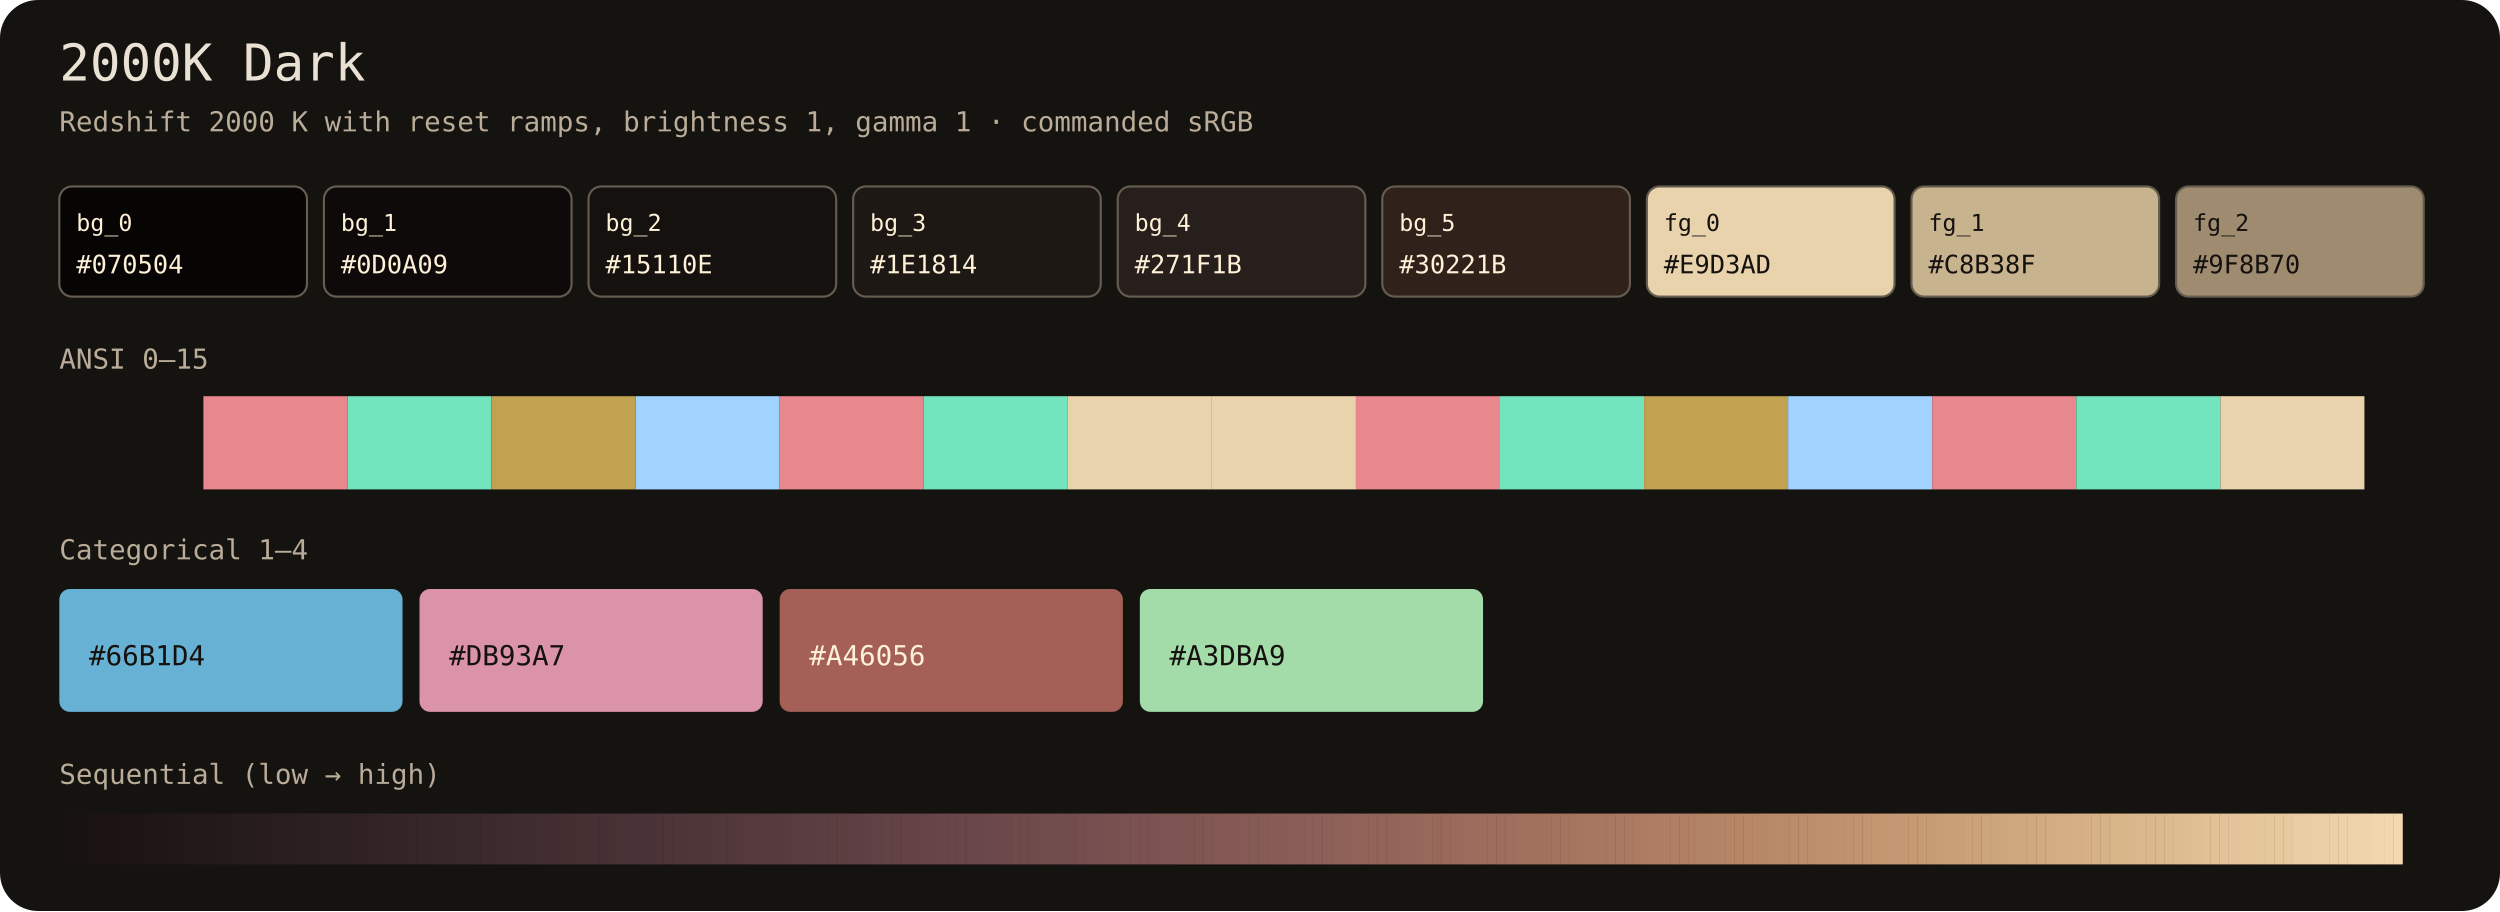
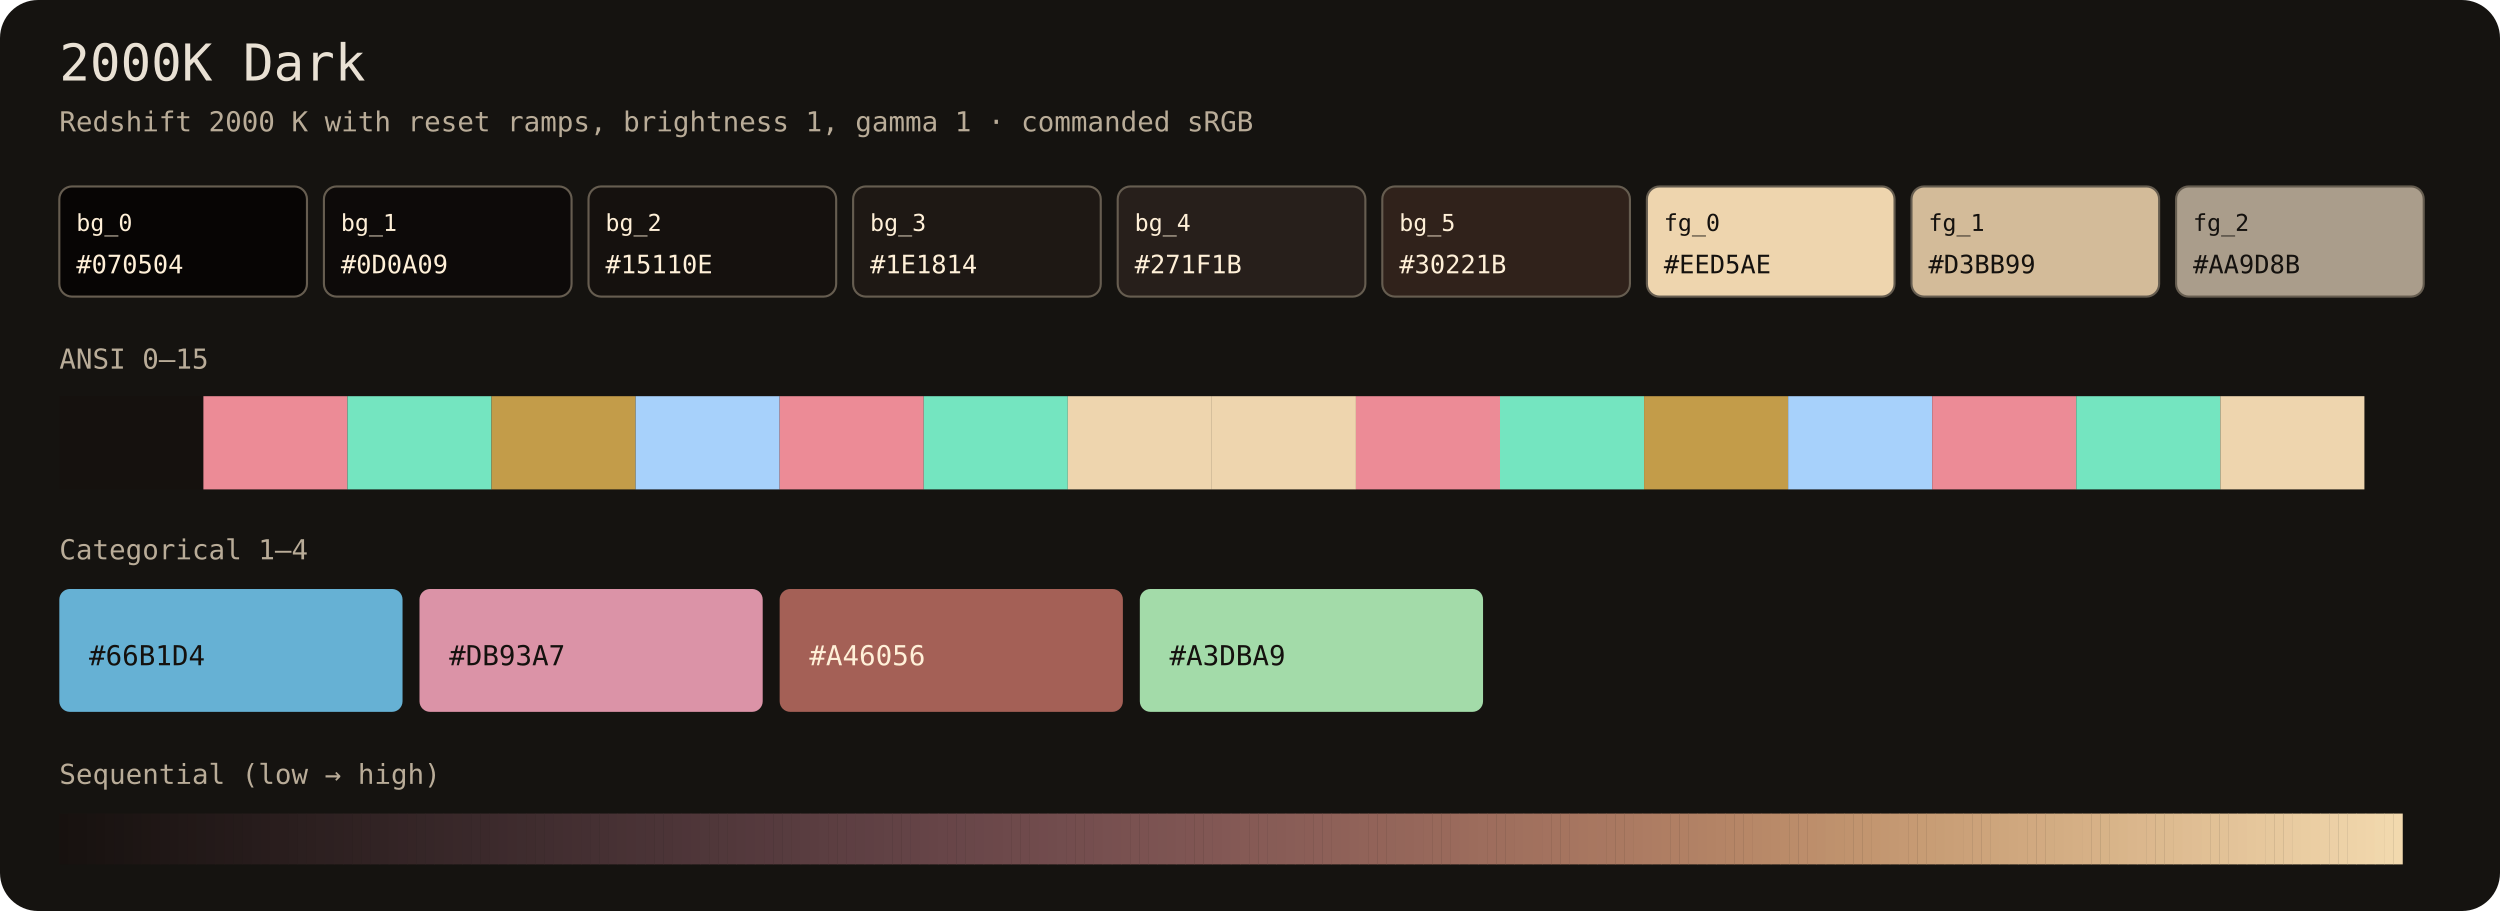
<svg xmlns="http://www.w3.org/2000/svg" width="1180" height="430" viewBox="0 0 1180 430">
  <rect width="100%" height="100%" rx="18" fill="#151310" />
  <text x="28" y="38" fill="#E9E1D4" font-size="24" font-family="ui-monospace, SFMono-Regular, Menlo, monospace">2000K Dark</text>
  <text x="28" y="62" fill="#B9AC98" font-size="13" font-family="ui-monospace, SFMono-Regular, Menlo, monospace">Redshift 2000 K with reset ramps, brightness 1, gamma 1 · commanded sRGB</text>
  <rect x="28.00" y="88" width="116.89" height="52" rx="6" fill="#070504" stroke="#665D50" />
  <text x="36" y="109" fill="#FFF0D8" font-size="11" font-family="ui-monospace, SFMono-Regular, Menlo, monospace">bg_0</text>
  <text x="36" y="129" fill="#FFF0D8" font-size="12" font-family="ui-monospace, SFMono-Regular, Menlo, monospace">#070504</text>
  <rect x="152.89" y="88" width="116.89" height="52" rx="6" fill="#0D0A09" stroke="#665D50" />
  <text x="160.889" y="109" fill="#FFF0D8" font-size="11" font-family="ui-monospace, SFMono-Regular, Menlo, monospace">bg_1</text>
  <text x="160.889" y="129" fill="#FFF0D8" font-size="12" font-family="ui-monospace, SFMono-Regular, Menlo, monospace">#0D0A09</text>
  <rect x="277.78" y="88" width="116.89" height="52" rx="6" fill="#15110E" stroke="#665D50" />
  <text x="285.778" y="109" fill="#FFF0D8" font-size="11" font-family="ui-monospace, SFMono-Regular, Menlo, monospace">bg_2</text>
  <text x="285.778" y="129" fill="#FFF0D8" font-size="12" font-family="ui-monospace, SFMono-Regular, Menlo, monospace">#15110E</text>
  <rect x="402.67" y="88" width="116.89" height="52" rx="6" fill="#1E1814" stroke="#665D50" />
  <text x="410.667" y="109" fill="#FFF0D8" font-size="11" font-family="ui-monospace, SFMono-Regular, Menlo, monospace">bg_3</text>
  <text x="410.667" y="129" fill="#FFF0D8" font-size="12" font-family="ui-monospace, SFMono-Regular, Menlo, monospace">#1E1814</text>
  <rect x="527.56" y="88" width="116.89" height="52" rx="6" fill="#271F1B" stroke="#665D50" />
  <text x="535.556" y="109" fill="#FFF0D8" font-size="11" font-family="ui-monospace, SFMono-Regular, Menlo, monospace">bg_4</text>
  <text x="535.556" y="129" fill="#FFF0D8" font-size="12" font-family="ui-monospace, SFMono-Regular, Menlo, monospace">#271F1B</text>
  <rect x="652.44" y="88" width="116.89" height="52" rx="6" fill="#30221B" stroke="#665D50" />
  <text x="660.444" y="109" fill="#FFF0D8" font-size="11" font-family="ui-monospace, SFMono-Regular, Menlo, monospace">bg_5</text>
  <text x="660.444" y="129" fill="#FFF0D8" font-size="12" font-family="ui-monospace, SFMono-Regular, Menlo, monospace">#30221B</text>
-   <rect x="777.33" y="88" width="116.89" height="52" rx="6" fill="#E9D3AD" stroke="#665D50" />
+   <rect x="777.33" y="88" width="116.89" height="52" rx="6" fill="#EED5AE" stroke="#665D50" />
  <text x="785.333" y="109" fill="#14110E" font-size="11" font-family="ui-monospace, SFMono-Regular, Menlo, monospace">fg_0</text>
-   <text x="785.333" y="129" fill="#14110E" font-size="12" font-family="ui-monospace, SFMono-Regular, Menlo, monospace">#E9D3AD</text>
-   <rect x="902.22" y="88" width="116.89" height="52" rx="6" fill="#C8B38F" stroke="#665D50" />
+   <text x="785.333" y="129" fill="#14110E" font-size="12" font-family="ui-monospace, SFMono-Regular, Menlo, monospace">#EED5AE</text>
+   <rect x="902.22" y="88" width="116.89" height="52" rx="6" fill="#D3BB99" stroke="#665D50" />
  <text x="910.222" y="109" fill="#14110E" font-size="11" font-family="ui-monospace, SFMono-Regular, Menlo, monospace">fg_1</text>
-   <text x="910.222" y="129" fill="#14110E" font-size="12" font-family="ui-monospace, SFMono-Regular, Menlo, monospace">#C8B38F</text>
-   <rect x="1027.11" y="88" width="116.89" height="52" rx="6" fill="#9F8B70" stroke="#665D50" />
+   <text x="910.222" y="129" fill="#14110E" font-size="12" font-family="ui-monospace, SFMono-Regular, Menlo, monospace">#D3BB99</text>
+   <rect x="1027.11" y="88" width="116.89" height="52" rx="6" fill="#AA9D8B" stroke="#665D50" />
  <text x="1035.111" y="109" fill="#14110E" font-size="11" font-family="ui-monospace, SFMono-Regular, Menlo, monospace">fg_2</text>
-   <text x="1035.111" y="129" fill="#14110E" font-size="12" font-family="ui-monospace, SFMono-Regular, Menlo, monospace">#9F8B70</text>
+   <text x="1035.111" y="129" fill="#14110E" font-size="12" font-family="ui-monospace, SFMono-Regular, Menlo, monospace">#AA9D8B</text>
  <text x="28" y="174" fill="#B9AC98" font-size="13" font-family="ui-monospace, SFMono-Regular, Menlo, monospace">ANSI 0–15</text>
  <rect x="28" y="187" width="68" height="44" fill="#15110E" />
-   <rect x="96" y="187" width="68" height="44" fill="#E9878F" />
-   <rect x="164" y="187" width="68" height="44" fill="#72E5BE" />
-   <rect x="232" y="187" width="68" height="44" fill="#C0A251" />
-   <rect x="300" y="187" width="68" height="44" fill="#A0D3FF" />
-   <rect x="368" y="187" width="68" height="44" fill="#E9878F" />
-   <rect x="436" y="187" width="68" height="44" fill="#72E5BE" />
-   <rect x="504" y="187" width="68" height="44" fill="#E9D3AD" />
-   <rect x="572" y="187" width="68" height="44" fill="#E9D3AD" />
-   <rect x="640" y="187" width="68" height="44" fill="#E9878F" />
-   <rect x="708" y="187" width="68" height="44" fill="#72E5BE" />
-   <rect x="776" y="187" width="68" height="44" fill="#C0A251" />
-   <rect x="844" y="187" width="68" height="44" fill="#A0D3FF" />
-   <rect x="912" y="187" width="68" height="44" fill="#E9878F" />
-   <rect x="980" y="187" width="68" height="44" fill="#72E5BE" />
-   <rect x="1048" y="187" width="68" height="44" fill="#E9D3AD" />
+   <rect x="96" y="187" width="68" height="44" fill="#EC8B96" />
+   <rect x="164" y="187" width="68" height="44" fill="#74E5C0" />
+   <rect x="232" y="187" width="68" height="44" fill="#C39C49" />
+   <rect x="300" y="187" width="68" height="44" fill="#A7D1FB" />
+   <rect x="368" y="187" width="68" height="44" fill="#EC8B96" />
+   <rect x="436" y="187" width="68" height="44" fill="#74E5C0" />
+   <rect x="504" y="187" width="68" height="44" fill="#EED5AE" />
+   <rect x="572" y="187" width="68" height="44" fill="#EED5AE" />
+   <rect x="640" y="187" width="68" height="44" fill="#EC8B96" />
+   <rect x="708" y="187" width="68" height="44" fill="#74E5C0" />
+   <rect x="776" y="187" width="68" height="44" fill="#C39C49" />
+   <rect x="844" y="187" width="68" height="44" fill="#A7D1FB" />
+   <rect x="912" y="187" width="68" height="44" fill="#EC8B96" />
+   <rect x="980" y="187" width="68" height="44" fill="#74E5C0" />
+   <rect x="1048" y="187" width="68" height="44" fill="#EED5AE" />
  <text x="28" y="264" fill="#B9AC98" font-size="13" font-family="ui-monospace, SFMono-Regular, Menlo, monospace">Categorical 1–4</text>
  <rect x="28" y="278" width="162" height="58" rx="5" fill="#66B1D4" />
  <text x="42" y="314" fill="#14110E" font-size="13" font-family="ui-monospace, SFMono-Regular, Menlo, monospace">#66B1D4</text>
  <rect x="198" y="278" width="162" height="58" rx="5" fill="#DB93A7" />
  <text x="212" y="314" fill="#14110E" font-size="13" font-family="ui-monospace, SFMono-Regular, Menlo, monospace">#DB93A7</text>
  <rect x="368" y="278" width="162" height="58" rx="5" fill="#A46056" />
  <text x="382" y="314" fill="#FFF0D8" font-size="13" font-family="ui-monospace, SFMono-Regular, Menlo, monospace">#A46056</text>
  <rect x="538" y="278" width="162" height="58" rx="5" fill="#A3DBA9" />
  <text x="552" y="314" fill="#14110E" font-size="13" font-family="ui-monospace, SFMono-Regular, Menlo, monospace">#A3DBA9</text>
  <text x="28" y="370" fill="#B9AC98" font-size="13" font-family="ui-monospace, SFMono-Regular, Menlo, monospace">Sequential (low → high)</text>
  <rect x="28.00" y="384" width="4.5" height="24" fill="#17110F" />
  <rect x="32.32" y="384" width="4.5" height="24" fill="#181210" />
  <rect x="36.64" y="384" width="4.5" height="24" fill="#181210" />
  <rect x="40.96" y="384" width="4.5" height="24" fill="#191311" />
  <rect x="45.28" y="384" width="4.5" height="24" fill="#1A1311" />
  <rect x="49.60" y="384" width="4.5" height="24" fill="#1B1412" />
  <rect x="53.92" y="384" width="4.5" height="24" fill="#1B1413" />
  <rect x="58.24" y="384" width="4.5" height="24" fill="#1C1513" />
  <rect x="62.56" y="384" width="4.5" height="24" fill="#1D1514" />
  <rect x="66.88" y="384" width="4.5" height="24" fill="#1E1614" />
  <rect x="71.20" y="384" width="4.5" height="24" fill="#1F1615" />
  <rect x="75.52" y="384" width="4.5" height="24" fill="#1F1716" />
  <rect x="79.84" y="384" width="4.5" height="24" fill="#201716" />
  <rect x="84.16" y="384" width="4.5" height="24" fill="#211817" />
  <rect x="88.48" y="384" width="4.5" height="24" fill="#221817" />
  <rect x="92.80" y="384" width="4.5" height="24" fill="#221918" />
  <rect x="97.12" y="384" width="4.5" height="24" fill="#231919" />
  <rect x="101.44" y="384" width="4.5" height="24" fill="#241A19" />
  <rect x="105.76" y="384" width="4.5" height="24" fill="#251A1A" />
  <rect x="110.08" y="384" width="4.5" height="24" fill="#251B1A" />
  <rect x="114.40" y="384" width="4.5" height="24" fill="#261B1B" />
  <rect x="118.72" y="384" width="4.5" height="24" fill="#271C1C" />
  <rect x="123.04" y="384" width="4.5" height="24" fill="#281C1C" />
  <rect x="127.36" y="384" width="4.5" height="24" fill="#291D1D" />
  <rect x="131.68" y="384" width="4.5" height="24" fill="#291D1D" />
  <rect x="136.00" y="384" width="4.5" height="24" fill="#2A1E1E" />
  <rect x="140.32" y="384" width="4.5" height="24" fill="#2B1F1F" />
  <rect x="144.64" y="384" width="4.5" height="24" fill="#2C1F1F" />
  <rect x="148.96" y="384" width="4.5" height="24" fill="#2D2020" />
  <rect x="153.28" y="384" width="4.5" height="24" fill="#2D2021" />
  <rect x="157.60" y="384" width="4.5" height="24" fill="#2E2121" />
  <rect x="161.92" y="384" width="4.5" height="24" fill="#2F2122" />
  <rect x="166.24" y="384" width="4.5" height="24" fill="#302222" />
  <rect x="170.56" y="384" width="4.5" height="24" fill="#312223" />
  <rect x="174.88" y="384" width="4.5" height="24" fill="#312324" />
  <rect x="179.20" y="384" width="4.5" height="24" fill="#322324" />
  <rect x="183.52" y="384" width="4.5" height="24" fill="#332425" />
  <rect x="187.84" y="384" width="4.5" height="24" fill="#342426" />
  <rect x="192.16" y="384" width="4.5" height="24" fill="#352526" />
  <rect x="196.48" y="384" width="4.5" height="24" fill="#352627" />
  <rect x="200.80" y="384" width="4.5" height="24" fill="#362628" />
  <rect x="205.12" y="384" width="4.5" height="24" fill="#372728" />
  <rect x="209.44" y="384" width="4.5" height="24" fill="#382729" />
  <rect x="213.76" y="384" width="4.5" height="24" fill="#392829" />
  <rect x="218.08" y="384" width="4.5" height="24" fill="#39282A" />
  <rect x="222.40" y="384" width="4.5" height="24" fill="#3A292B" />
  <rect x="226.72" y="384" width="4.5" height="24" fill="#3B292B" />
  <rect x="231.04" y="384" width="4.5" height="24" fill="#3C2A2C" />
  <rect x="235.36" y="384" width="4.5" height="24" fill="#3D2A2D" />
  <rect x="239.68" y="384" width="4.5" height="24" fill="#3E2B2D" />
  <rect x="244.00" y="384" width="4.5" height="24" fill="#3E2C2E" />
  <rect x="248.32" y="384" width="4.5" height="24" fill="#3F2C2E" />
  <rect x="252.64" y="384" width="4.5" height="24" fill="#402D2F" />
  <rect x="256.96" y="384" width="4.5" height="24" fill="#412D30" />
  <rect x="261.28" y="384" width="4.5" height="24" fill="#422E30" />
  <rect x="265.60" y="384" width="4.5" height="24" fill="#432E31" />
  <rect x="269.92" y="384" width="4.5" height="24" fill="#442F31" />
  <rect x="274.24" y="384" width="4.5" height="24" fill="#442F32" />
  <rect x="278.56" y="384" width="4.5" height="24" fill="#453033" />
  <rect x="282.88" y="384" width="4.5" height="24" fill="#463033" />
  <rect x="287.20" y="384" width="4.5" height="24" fill="#473134" />
  <rect x="291.52" y="384" width="4.5" height="24" fill="#483234" />
  <rect x="295.84" y="384" width="4.5" height="24" fill="#493235" />
  <rect x="300.16" y="384" width="4.5" height="24" fill="#493336" />
  <rect x="304.48" y="384" width="4.5" height="24" fill="#4A3336" />
  <rect x="308.80" y="384" width="4.5" height="24" fill="#4B3437" />
  <rect x="313.12" y="384" width="4.5" height="24" fill="#4C3437" />
  <rect x="317.44" y="384" width="4.5" height="24" fill="#4D3538" />
  <rect x="321.76" y="384" width="4.5" height="24" fill="#4E3539" />
  <rect x="326.08" y="384" width="4.5" height="24" fill="#4F3639" />
  <rect x="330.40" y="384" width="4.5" height="24" fill="#4F373A" />
  <rect x="334.72" y="384" width="4.5" height="24" fill="#50373A" />
  <rect x="339.04" y="384" width="4.5" height="24" fill="#51383B" />
  <rect x="343.36" y="384" width="4.5" height="24" fill="#52383B" />
  <rect x="347.68" y="384" width="4.5" height="24" fill="#53393C" />
  <rect x="352.00" y="384" width="4.5" height="24" fill="#54393D" />
  <rect x="356.32" y="384" width="4.5" height="24" fill="#553A3D" />
  <rect x="360.64" y="384" width="4.5" height="24" fill="#563A3E" />
  <rect x="364.96" y="384" width="4.5" height="24" fill="#563B3E" />
  <rect x="369.28" y="384" width="4.5" height="24" fill="#573C3F" />
  <rect x="373.60" y="384" width="4.5" height="24" fill="#583C3F" />
  <rect x="377.92" y="384" width="4.5" height="24" fill="#593D40" />
  <rect x="382.24" y="384" width="4.5" height="24" fill="#5A3D40" />
  <rect x="386.56" y="384" width="4.5" height="24" fill="#5B3E41" />
  <rect x="390.88" y="384" width="4.5" height="24" fill="#5C3E41" />
  <rect x="395.20" y="384" width="4.5" height="24" fill="#5D3F42" />
  <rect x="399.52" y="384" width="4.5" height="24" fill="#5E3F43" />
  <rect x="403.84" y="384" width="4.5" height="24" fill="#5E4043" />
  <rect x="408.16" y="384" width="4.5" height="24" fill="#5F4044" />
  <rect x="412.48" y="384" width="4.5" height="24" fill="#604144" />
  <rect x="416.80" y="384" width="4.5" height="24" fill="#614245" />
  <rect x="421.12" y="384" width="4.5" height="24" fill="#624245" />
  <rect x="425.44" y="384" width="4.5" height="24" fill="#634346" />
  <rect x="429.76" y="384" width="4.5" height="24" fill="#644346" />
  <rect x="434.08" y="384" width="4.5" height="24" fill="#654447" />
  <rect x="438.40" y="384" width="4.5" height="24" fill="#664447" />
  <rect x="442.72" y="384" width="4.5" height="24" fill="#674548" />
  <rect x="447.04" y="384" width="4.5" height="24" fill="#684548" />
  <rect x="451.36" y="384" width="4.5" height="24" fill="#684649" />
  <rect x="455.68" y="384" width="4.5" height="24" fill="#694749" />
  <rect x="460.00" y="384" width="4.5" height="24" fill="#6A474A" />
  <rect x="464.32" y="384" width="4.5" height="24" fill="#6B484A" />
  <rect x="468.64" y="384" width="4.5" height="24" fill="#6C484A" />
  <rect x="472.96" y="384" width="4.5" height="24" fill="#6D494B" />
  <rect x="477.28" y="384" width="4.5" height="24" fill="#6E4A4B" />
  <rect x="481.60" y="384" width="4.5" height="24" fill="#6F4A4C" />
  <rect x="485.92" y="384" width="4.5" height="24" fill="#704B4C" />
  <rect x="490.24" y="384" width="4.5" height="24" fill="#714B4D" />
  <rect x="494.56" y="384" width="4.5" height="24" fill="#714C4D" />
  <rect x="498.88" y="384" width="4.5" height="24" fill="#724D4E" />
  <rect x="503.20" y="384" width="4.5" height="24" fill="#734D4E" />
  <rect x="507.52" y="384" width="4.5" height="24" fill="#744E4E" />
  <rect x="511.84" y="384" width="4.5" height="24" fill="#754E4F" />
  <rect x="516.16" y="384" width="4.5" height="24" fill="#764F4F" />
  <rect x="520.48" y="384" width="4.5" height="24" fill="#775050" />
  <rect x="524.80" y="384" width="4.5" height="24" fill="#785050" />
  <rect x="529.12" y="384" width="4.5" height="24" fill="#795150" />
  <rect x="533.44" y="384" width="4.5" height="24" fill="#7A5251" />
  <rect x="537.76" y="384" width="4.5" height="24" fill="#7B5251" />
  <rect x="542.08" y="384" width="4.5" height="24" fill="#7C5352" />
  <rect x="546.40" y="384" width="4.5" height="24" fill="#7C5452" />
  <rect x="550.72" y="384" width="4.5" height="24" fill="#7D5452" />
  <rect x="555.04" y="384" width="4.5" height="24" fill="#7E5553" />
  <rect x="559.36" y="384" width="4.5" height="24" fill="#7F5553" />
  <rect x="563.68" y="384" width="4.5" height="24" fill="#805653" />
  <rect x="568.00" y="384" width="4.5" height="24" fill="#815754" />
  <rect x="572.32" y="384" width="4.5" height="24" fill="#825754" />
  <rect x="576.64" y="384" width="4.5" height="24" fill="#835855" />
  <rect x="580.96" y="384" width="4.5" height="24" fill="#845955" />
  <rect x="585.28" y="384" width="4.5" height="24" fill="#855A55" />
  <rect x="589.60" y="384" width="4.5" height="24" fill="#865A55" />
  <rect x="593.92" y="384" width="4.5" height="24" fill="#875B56" />
  <rect x="598.24" y="384" width="4.5" height="24" fill="#875C56" />
  <rect x="602.56" y="384" width="4.5" height="24" fill="#885C56" />
  <rect x="606.88" y="384" width="4.5" height="24" fill="#895D57" />
  <rect x="611.20" y="384" width="4.5" height="24" fill="#8A5E57" />
  <rect x="615.52" y="384" width="4.5" height="24" fill="#8B5E57" />
  <rect x="619.84" y="384" width="4.5" height="24" fill="#8C5F58" />
  <rect x="624.16" y="384" width="4.5" height="24" fill="#8D6058" />
  <rect x="628.48" y="384" width="4.5" height="24" fill="#8E6158" />
  <rect x="632.80" y="384" width="4.5" height="24" fill="#8F6158" />
  <rect x="637.12" y="384" width="4.5" height="24" fill="#906259" />
  <rect x="641.44" y="384" width="4.5" height="24" fill="#916359" />
  <rect x="645.76" y="384" width="4.5" height="24" fill="#926359" />
  <rect x="650.08" y="384" width="4.5" height="24" fill="#936459" />
  <rect x="654.40" y="384" width="4.5" height="24" fill="#93655A" />
  <rect x="658.72" y="384" width="4.5" height="24" fill="#94665A" />
  <rect x="663.04" y="384" width="4.5" height="24" fill="#95665A" />
  <rect x="667.36" y="384" width="4.5" height="24" fill="#96675B" />
  <rect x="671.68" y="384" width="4.5" height="24" fill="#97685B" />
  <rect x="676.00" y="384" width="4.5" height="24" fill="#98695B" />
  <rect x="680.32" y="384" width="4.5" height="24" fill="#99695B" />
  <rect x="684.64" y="384" width="4.5" height="24" fill="#9A6A5C" />
  <rect x="688.96" y="384" width="4.5" height="24" fill="#9B6B5C" />
  <rect x="693.28" y="384" width="4.5" height="24" fill="#9C6C5C" />
  <rect x="697.60" y="384" width="4.5" height="24" fill="#9D6D5D" />
  <rect x="701.92" y="384" width="4.5" height="24" fill="#9E6D5D" />
  <rect x="706.24" y="384" width="4.5" height="24" fill="#9E6E5D" />
  <rect x="710.56" y="384" width="4.5" height="24" fill="#9F6F5D" />
  <rect x="714.88" y="384" width="4.5" height="24" fill="#A0705E" />
  <rect x="719.20" y="384" width="4.5" height="24" fill="#A1715E" />
  <rect x="723.52" y="384" width="4.5" height="24" fill="#A2715E" />
  <rect x="727.84" y="384" width="4.5" height="24" fill="#A3725F" />
  <rect x="732.16" y="384" width="4.5" height="24" fill="#A4735F" />
  <rect x="736.48" y="384" width="4.5" height="24" fill="#A5745F" />
  <rect x="740.80" y="384" width="4.5" height="24" fill="#A67560" />
  <rect x="745.12" y="384" width="4.5" height="24" fill="#A77660" />
  <rect x="749.44" y="384" width="4.5" height="24" fill="#A87760" />
  <rect x="753.76" y="384" width="4.5" height="24" fill="#A87761" />
  <rect x="758.08" y="384" width="4.5" height="24" fill="#A97861" />
  <rect x="762.40" y="384" width="4.5" height="24" fill="#AA7961" />
  <rect x="766.72" y="384" width="4.5" height="24" fill="#AB7A62" />
  <rect x="771.04" y="384" width="4.5" height="24" fill="#AC7B62" />
  <rect x="775.36" y="384" width="4.5" height="24" fill="#AD7C63" />
  <rect x="779.68" y="384" width="4.5" height="24" fill="#AE7D63" />
  <rect x="784.00" y="384" width="4.5" height="24" fill="#AF7E63" />
  <rect x="788.32" y="384" width="4.5" height="24" fill="#B07F64" />
  <rect x="792.64" y="384" width="4.5" height="24" fill="#B18064" />
  <rect x="796.96" y="384" width="4.5" height="24" fill="#B18165" />
  <rect x="801.28" y="384" width="4.5" height="24" fill="#B28265" />
  <rect x="805.60" y="384" width="4.5" height="24" fill="#B38365" />
  <rect x="809.92" y="384" width="4.5" height="24" fill="#B48466" />
  <rect x="814.24" y="384" width="4.5" height="24" fill="#B58566" />
  <rect x="818.56" y="384" width="4.5" height="24" fill="#B68667" />
  <rect x="822.88" y="384" width="4.5" height="24" fill="#B78767" />
  <rect x="827.20" y="384" width="4.5" height="24" fill="#B78868" />
  <rect x="831.52" y="384" width="4.5" height="24" fill="#B88968" />
  <rect x="835.84" y="384" width="4.5" height="24" fill="#B98A69" />
  <rect x="840.16" y="384" width="4.5" height="24" fill="#BA8B69" />
  <rect x="844.48" y="384" width="4.5" height="24" fill="#BB8C6A" />
  <rect x="848.80" y="384" width="4.5" height="24" fill="#BC8D6B" />
  <rect x="853.12" y="384" width="4.5" height="24" fill="#BD8E6B" />
  <rect x="857.44" y="384" width="4.5" height="24" fill="#BD8F6C" />
  <rect x="861.76" y="384" width="4.5" height="24" fill="#BE916D" />
  <rect x="866.08" y="384" width="4.5" height="24" fill="#BF926D" />
  <rect x="870.40" y="384" width="4.5" height="24" fill="#C0936E" />
  <rect x="874.72" y="384" width="4.5" height="24" fill="#C1946F" />
  <rect x="879.04" y="384" width="4.5" height="24" fill="#C2956F" />
  <rect x="883.36" y="384" width="4.5" height="24" fill="#C39670" />
  <rect x="887.68" y="384" width="4.5" height="24" fill="#C39771" />
  <rect x="892.00" y="384" width="4.5" height="24" fill="#C49872" />
  <rect x="896.32" y="384" width="4.5" height="24" fill="#C59973" />
  <rect x="900.64" y="384" width="4.5" height="24" fill="#C69A73" />
  <rect x="904.96" y="384" width="4.5" height="24" fill="#C79C74" />
  <rect x="909.28" y="384" width="4.5" height="24" fill="#C89D75" />
  <rect x="913.60" y="384" width="4.5" height="24" fill="#C89E76" />
  <rect x="917.92" y="384" width="4.5" height="24" fill="#C99F77" />
  <rect x="922.24" y="384" width="4.5" height="24" fill="#CAA078" />
  <rect x="926.56" y="384" width="4.5" height="24" fill="#CBA179" />
  <rect x="930.88" y="384" width="4.5" height="24" fill="#CCA27A" />
  <rect x="935.20" y="384" width="4.5" height="24" fill="#CDA47B" />
  <rect x="939.52" y="384" width="4.5" height="24" fill="#CDA57C" />
  <rect x="943.84" y="384" width="4.5" height="24" fill="#CEA67D" />
  <rect x="948.16" y="384" width="4.5" height="24" fill="#CFA77E" />
  <rect x="952.48" y="384" width="4.5" height="24" fill="#D0A87F" />
  <rect x="956.80" y="384" width="4.5" height="24" fill="#D1A980" />
  <rect x="961.12" y="384" width="4.5" height="24" fill="#D2AA81" />
  <rect x="965.44" y="384" width="4.5" height="24" fill="#D2AC82" />
  <rect x="969.76" y="384" width="4.5" height="24" fill="#D3AD83" />
  <rect x="974.08" y="384" width="4.5" height="24" fill="#D4AE84" />
  <rect x="978.40" y="384" width="4.5" height="24" fill="#D5AF85" />
  <rect x="982.72" y="384" width="4.5" height="24" fill="#D6B086" />
  <rect x="987.04" y="384" width="4.5" height="24" fill="#D7B187" />
  <rect x="991.36" y="384" width="4.5" height="24" fill="#D7B388" />
  <rect x="995.68" y="384" width="4.5" height="24" fill="#D8B489" />
  <rect x="1000.00" y="384" width="4.5" height="24" fill="#D9B58A" />
  <rect x="1004.32" y="384" width="4.5" height="24" fill="#DAB68C" />
  <rect x="1008.64" y="384" width="4.5" height="24" fill="#DBB78D" />
  <rect x="1012.96" y="384" width="4.5" height="24" fill="#DCB88E" />
  <rect x="1017.28" y="384" width="4.5" height="24" fill="#DCBA8F" />
  <rect x="1021.60" y="384" width="4.5" height="24" fill="#DDBB90" />
  <rect x="1025.92" y="384" width="4.5" height="24" fill="#DEBC91" />
  <rect x="1030.24" y="384" width="4.5" height="24" fill="#DFBD93" />
  <rect x="1034.56" y="384" width="4.5" height="24" fill="#E0BE94" />
  <rect x="1038.88" y="384" width="4.5" height="24" fill="#E1C095" />
  <rect x="1043.20" y="384" width="4.5" height="24" fill="#E1C196" />
  <rect x="1047.52" y="384" width="4.5" height="24" fill="#E2C297" />
  <rect x="1051.84" y="384" width="4.5" height="24" fill="#E3C399" />
  <rect x="1056.16" y="384" width="4.5" height="24" fill="#E4C49A" />
  <rect x="1060.48" y="384" width="4.5" height="24" fill="#E5C69B" />
  <rect x="1064.80" y="384" width="4.5" height="24" fill="#E6C79C" />
  <rect x="1069.12" y="384" width="4.5" height="24" fill="#E6C89D" />
  <rect x="1073.44" y="384" width="4.5" height="24" fill="#E7C99E" />
  <rect x="1077.76" y="384" width="4.5" height="24" fill="#E8CAA0" />
  <rect x="1082.08" y="384" width="4.5" height="24" fill="#E9CCA1" />
  <rect x="1086.40" y="384" width="4.5" height="24" fill="#EACDA2" />
  <rect x="1090.72" y="384" width="4.5" height="24" fill="#EBCEA3" />
  <rect x="1095.04" y="384" width="4.5" height="24" fill="#EBCFA4" />
  <rect x="1099.36" y="384" width="4.5" height="24" fill="#ECD0A6" />
  <rect x="1103.68" y="384" width="4.5" height="24" fill="#EDD2A7" />
  <rect x="1108.00" y="384" width="4.5" height="24" fill="#EED3A8" />
  <rect x="1112.32" y="384" width="4.5" height="24" fill="#EFD4A9" />
  <rect x="1116.64" y="384" width="4.5" height="24" fill="#F0D5AA" />
  <rect x="1120.96" y="384" width="4.5" height="24" fill="#F0D7AC" />
  <rect x="1125.28" y="384" width="4.5" height="24" fill="#F1D8AD" />
  <rect x="1129.60" y="384" width="4.5" height="24" fill="#F2D9AE" />
</svg>
